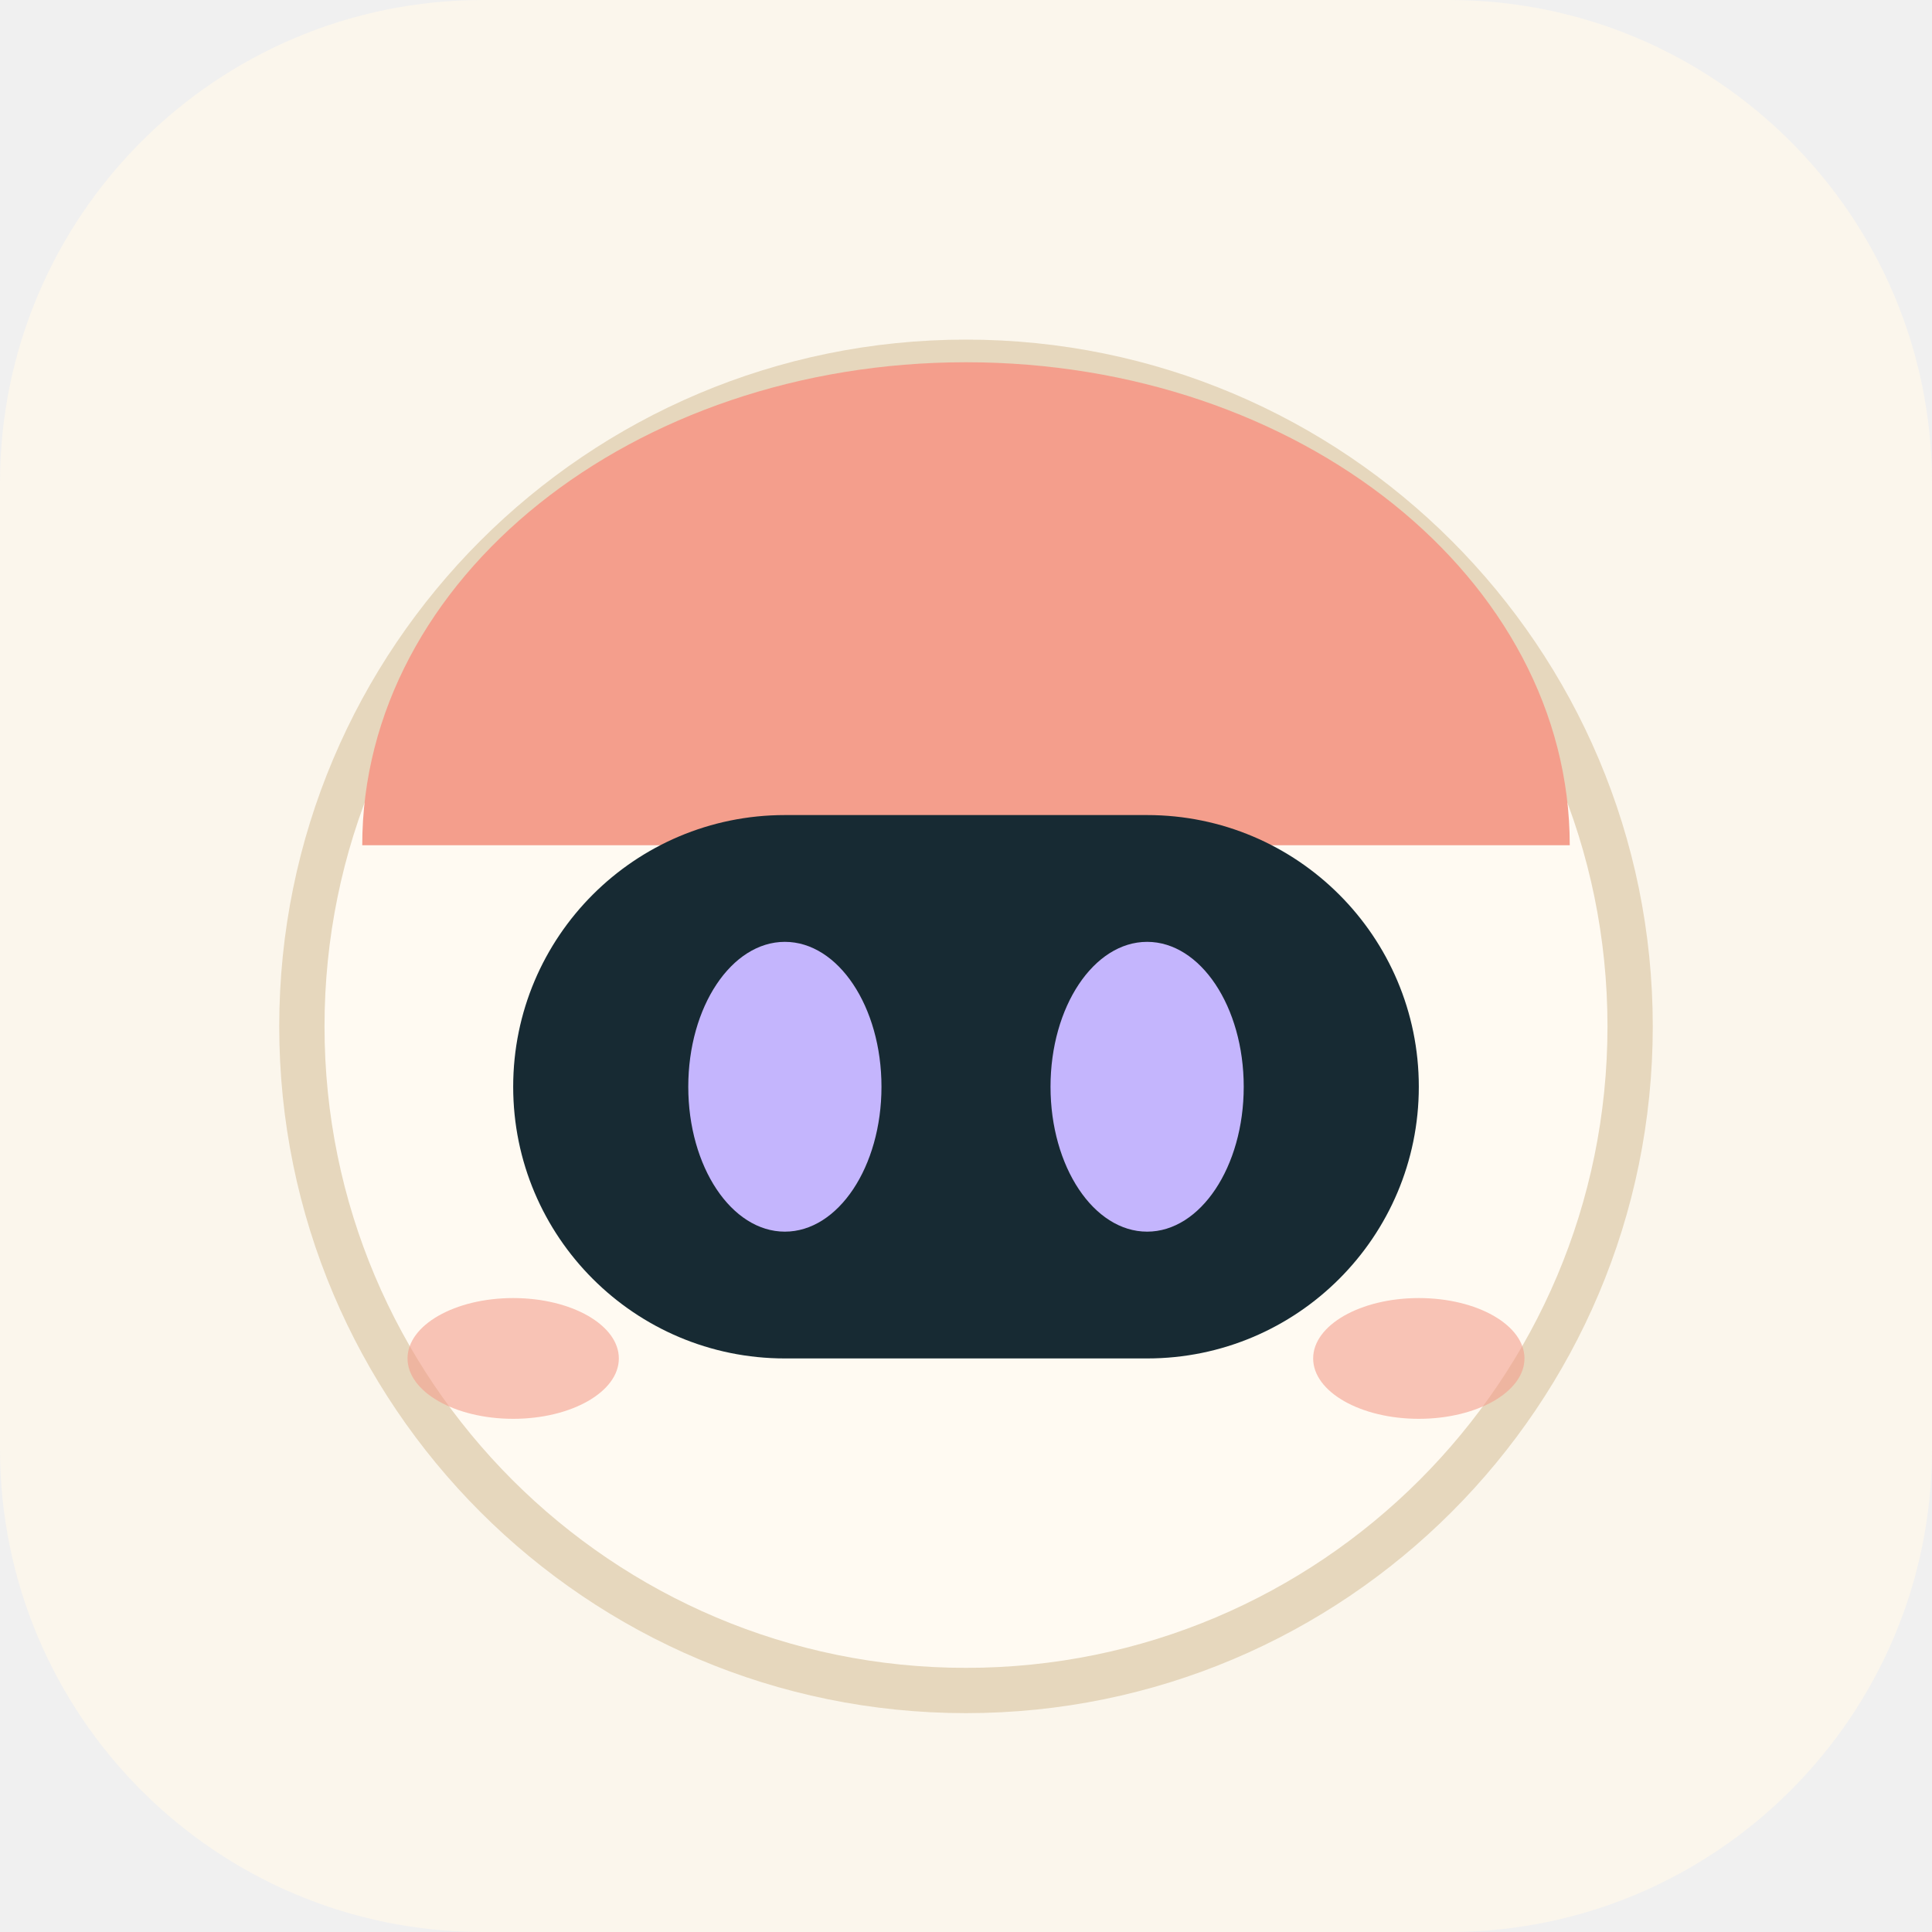
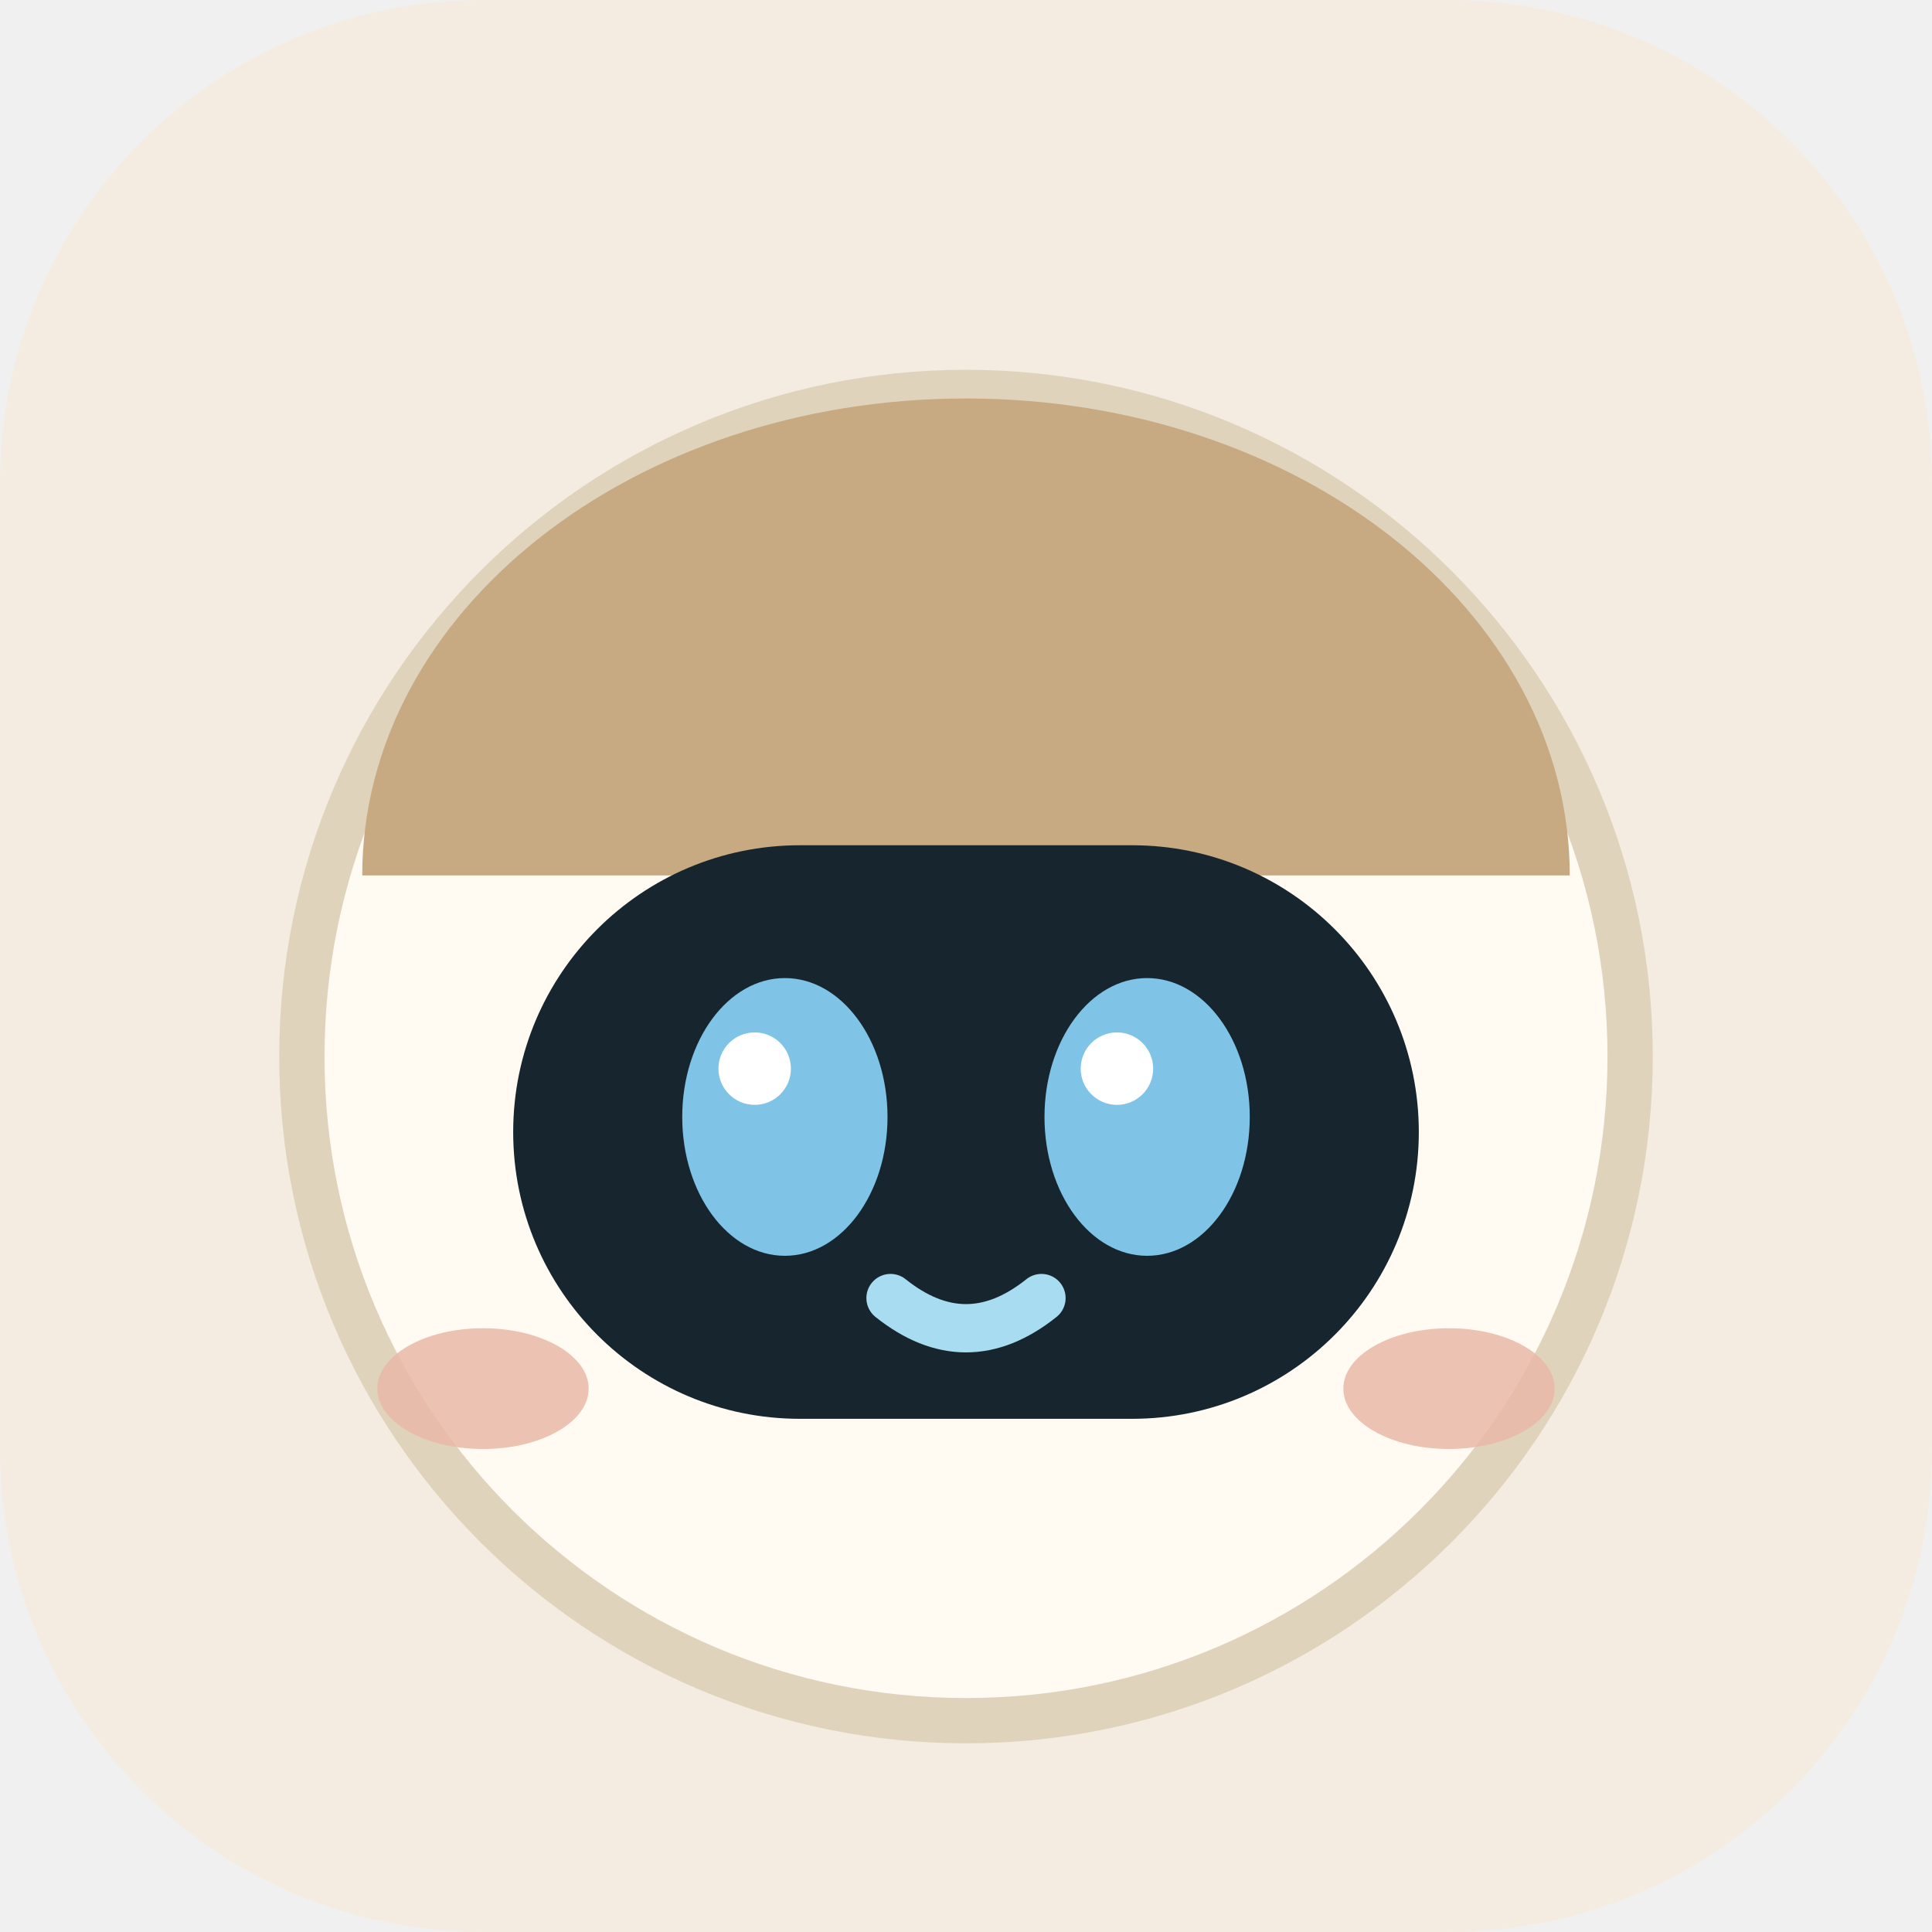
<svg xmlns="http://www.w3.org/2000/svg" viewBox="0 0 64 64">
  <style>
-     .bg { fill: #fbf6ec; }
-     .head { fill: #fffaf2; stroke: #e6d7bd; }
-     .star { fill: #fbf6ec; opacity: 0; }
+     .bg { fill: #f4ece0; }
+     .head { fill: #fffaf2; stroke: #e0d3bc; }
+     .visor { fill: #16252e; }
+     .star { fill: #f4ece0; opacity: 0; }
    @media (prefers-color-scheme: dark) {
-       .bg { fill: #172a33; }
-       .head { fill: #fbf6ec; stroke: none; }
+       .bg { fill: #16252e; }
+       .head { stroke: none; }
+       .visor { fill: #0f1c24; }
      .star { opacity: 1; }
    }
  </style>
  <rect class="bg" width="64" height="64" rx="16" />
  <circle class="star" cx="10" cy="11" r="1.3" />
-   <circle class="star" cx="55" cy="16" r="1" />
-   <circle class="head" cx="32" cy="34" r="22" stroke-width="1.5" />
-   <path d="M12 28a20 16 0 0 1 40 0z" fill="#f49e8c" />
-   <rect x="17" y="27" width="30" height="18" rx="9" fill="#172a33" />
-   <ellipse cx="26" cy="36" rx="3.2" ry="4.8" fill="#c4b5fd" />
-   <ellipse cx="38" cy="36" rx="3.2" ry="4.8" fill="#c4b5fd" />
-   <ellipse cx="17" cy="45" rx="3.5" ry="2" fill="#f49e8c" opacity=".6" />
-   <ellipse cx="47" cy="45" rx="3.5" ry="2" fill="#f49e8c" opacity=".6" />
+   <circle class="star" cx="55" cy="14" r="1" />
+   <circle class="star" cx="52" cy="56" r="1.1" />
+   <circle class="head" cx="32" cy="35" r="22" stroke-width="1.5" />
+   <path d="M12 29a20 15.8 0 0 1 40 0z" fill="#c7a982" />
+   <rect class="visor" x="17" y="28" width="30" height="19" rx="9.5" />
+   <ellipse cx="26" cy="37" rx="3.4" ry="4.6" fill="#7fc4e6" />
+   <ellipse cx="38" cy="37" rx="3.4" ry="4.6" fill="#7fc4e6" />
+   <circle cx="25" cy="35.4" r="1.2" fill="#fff" />
+   <circle cx="37" cy="35.4" r="1.2" fill="#fff" />
+   <path d="M29.5 43q2.5 2 5 0" fill="none" stroke="#a8dcf0" stroke-width="1.6" stroke-linecap="round" />
+   <ellipse cx="16" cy="46" rx="3.5" ry="2" fill="#e9b8a8" opacity=".85" />
+   <ellipse cx="48" cy="46" rx="3.5" ry="2" fill="#e9b8a8" opacity=".85" />
</svg>
